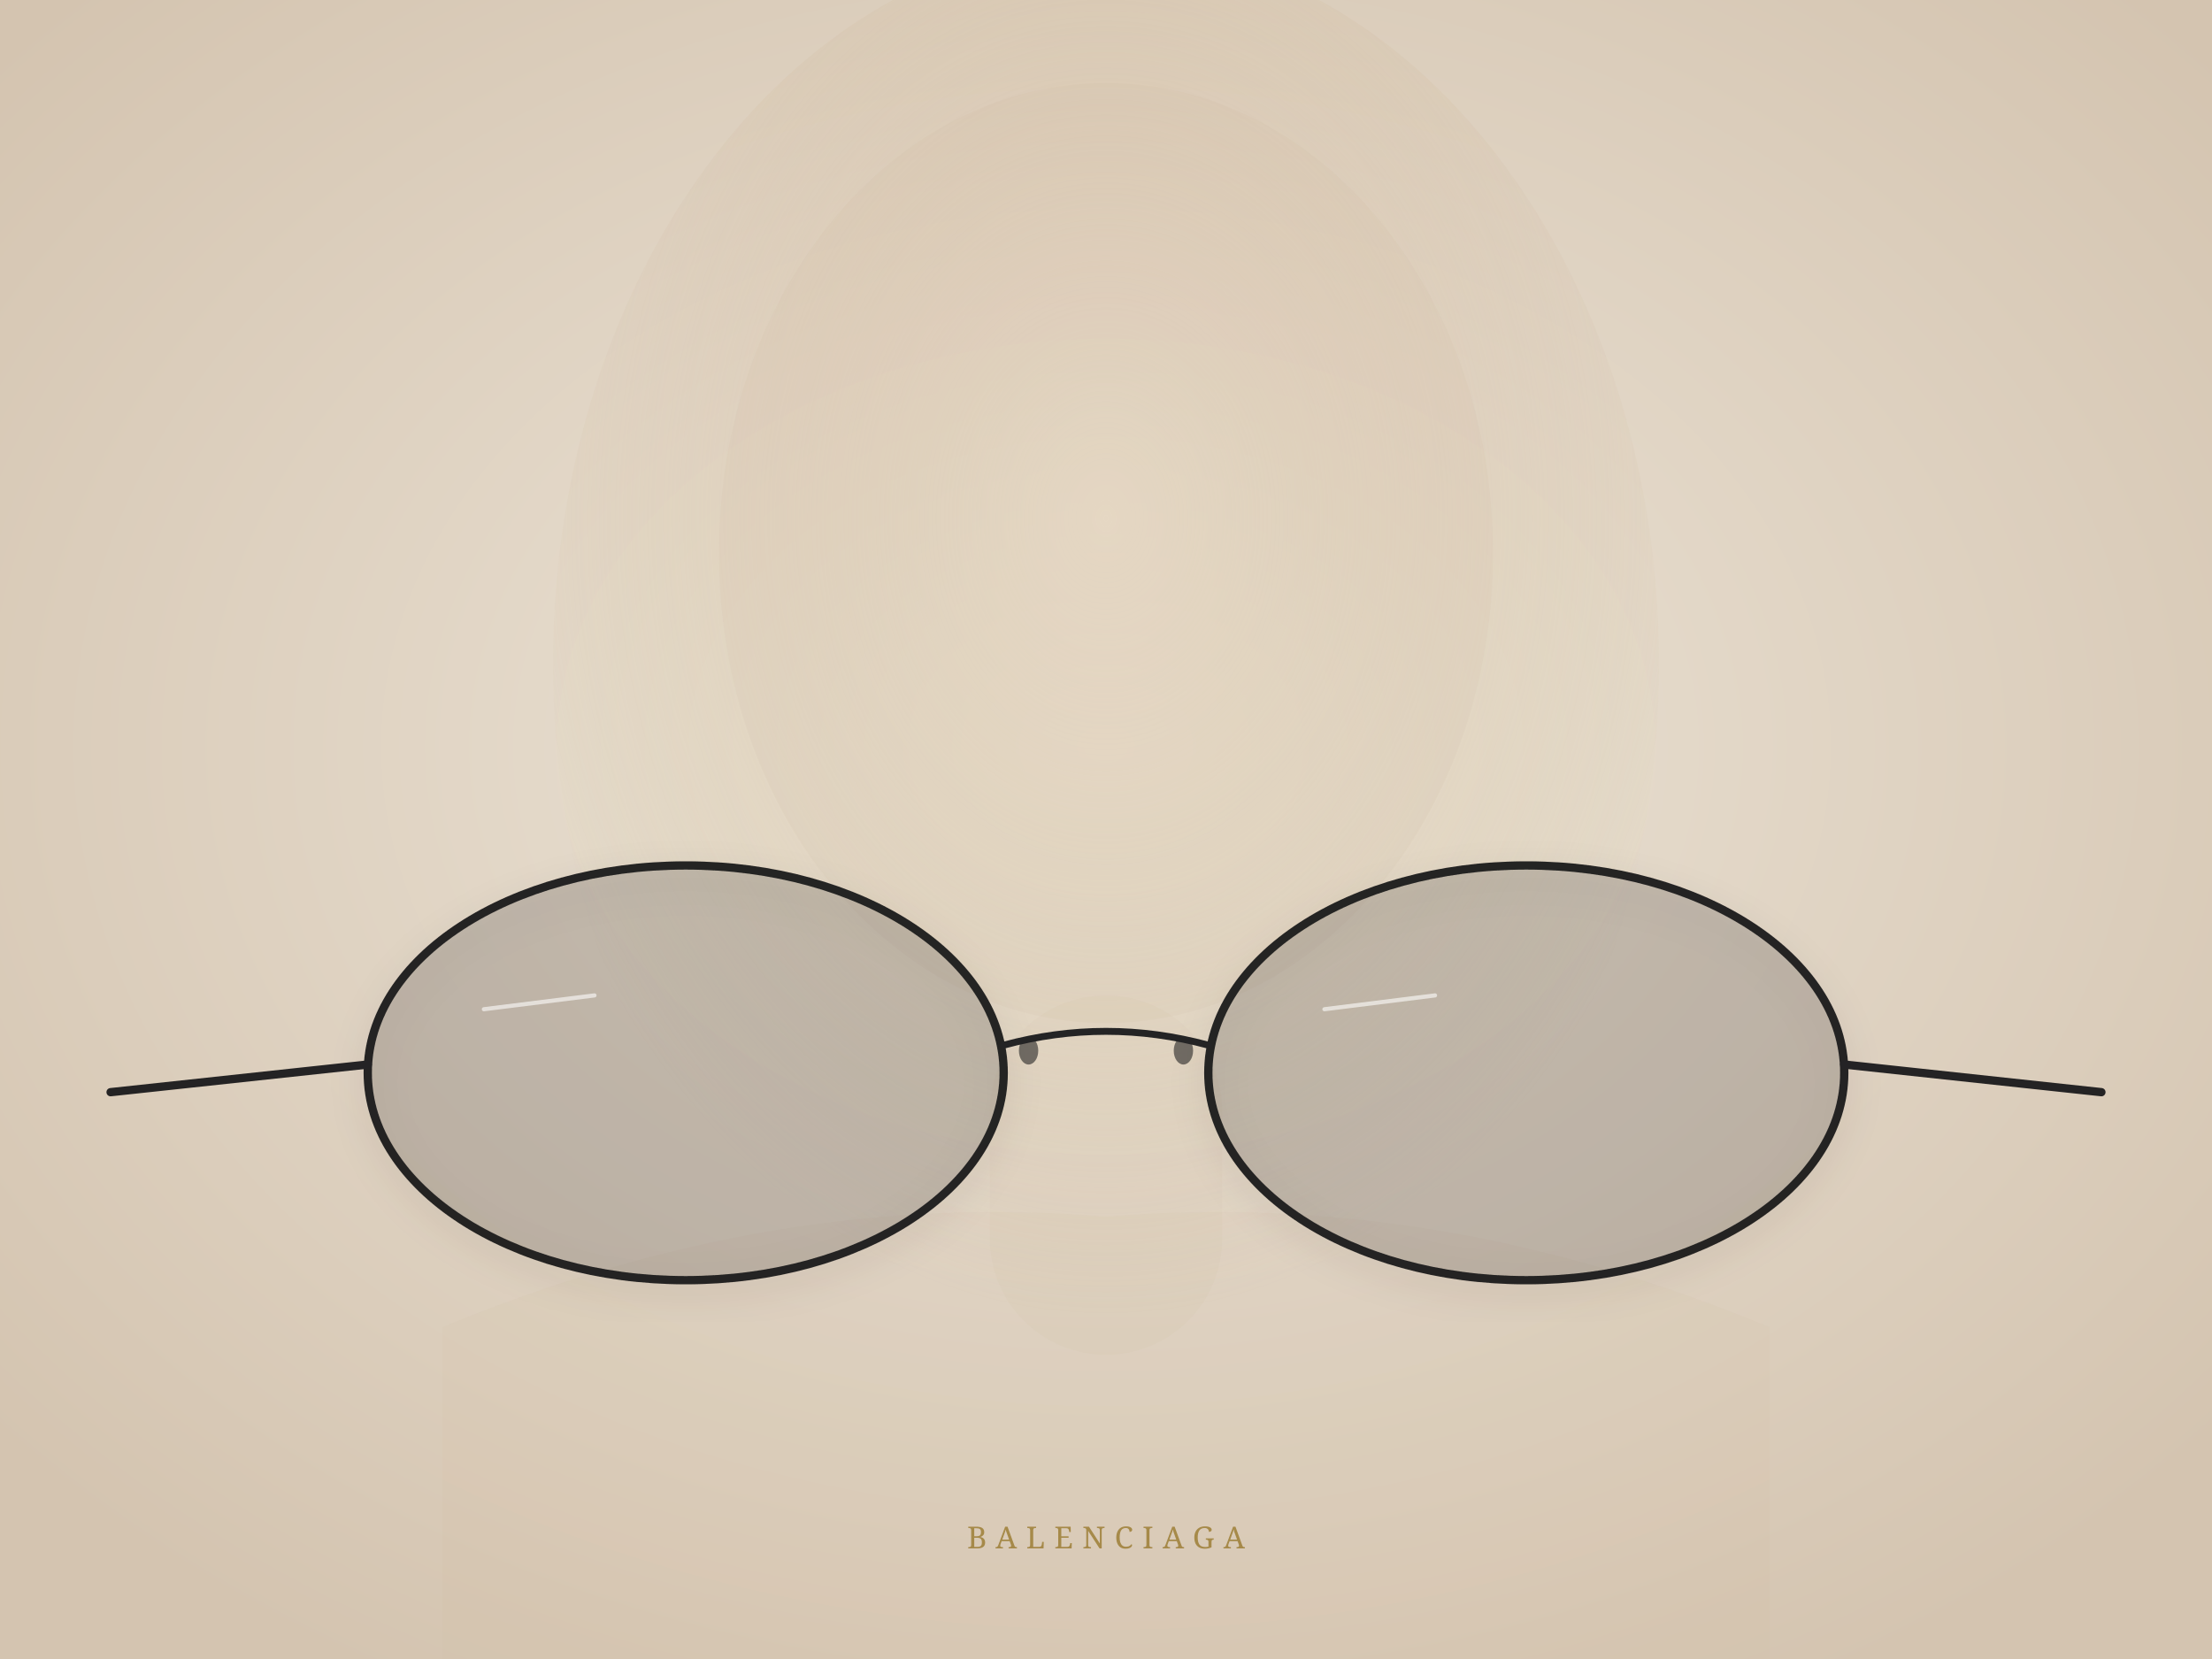
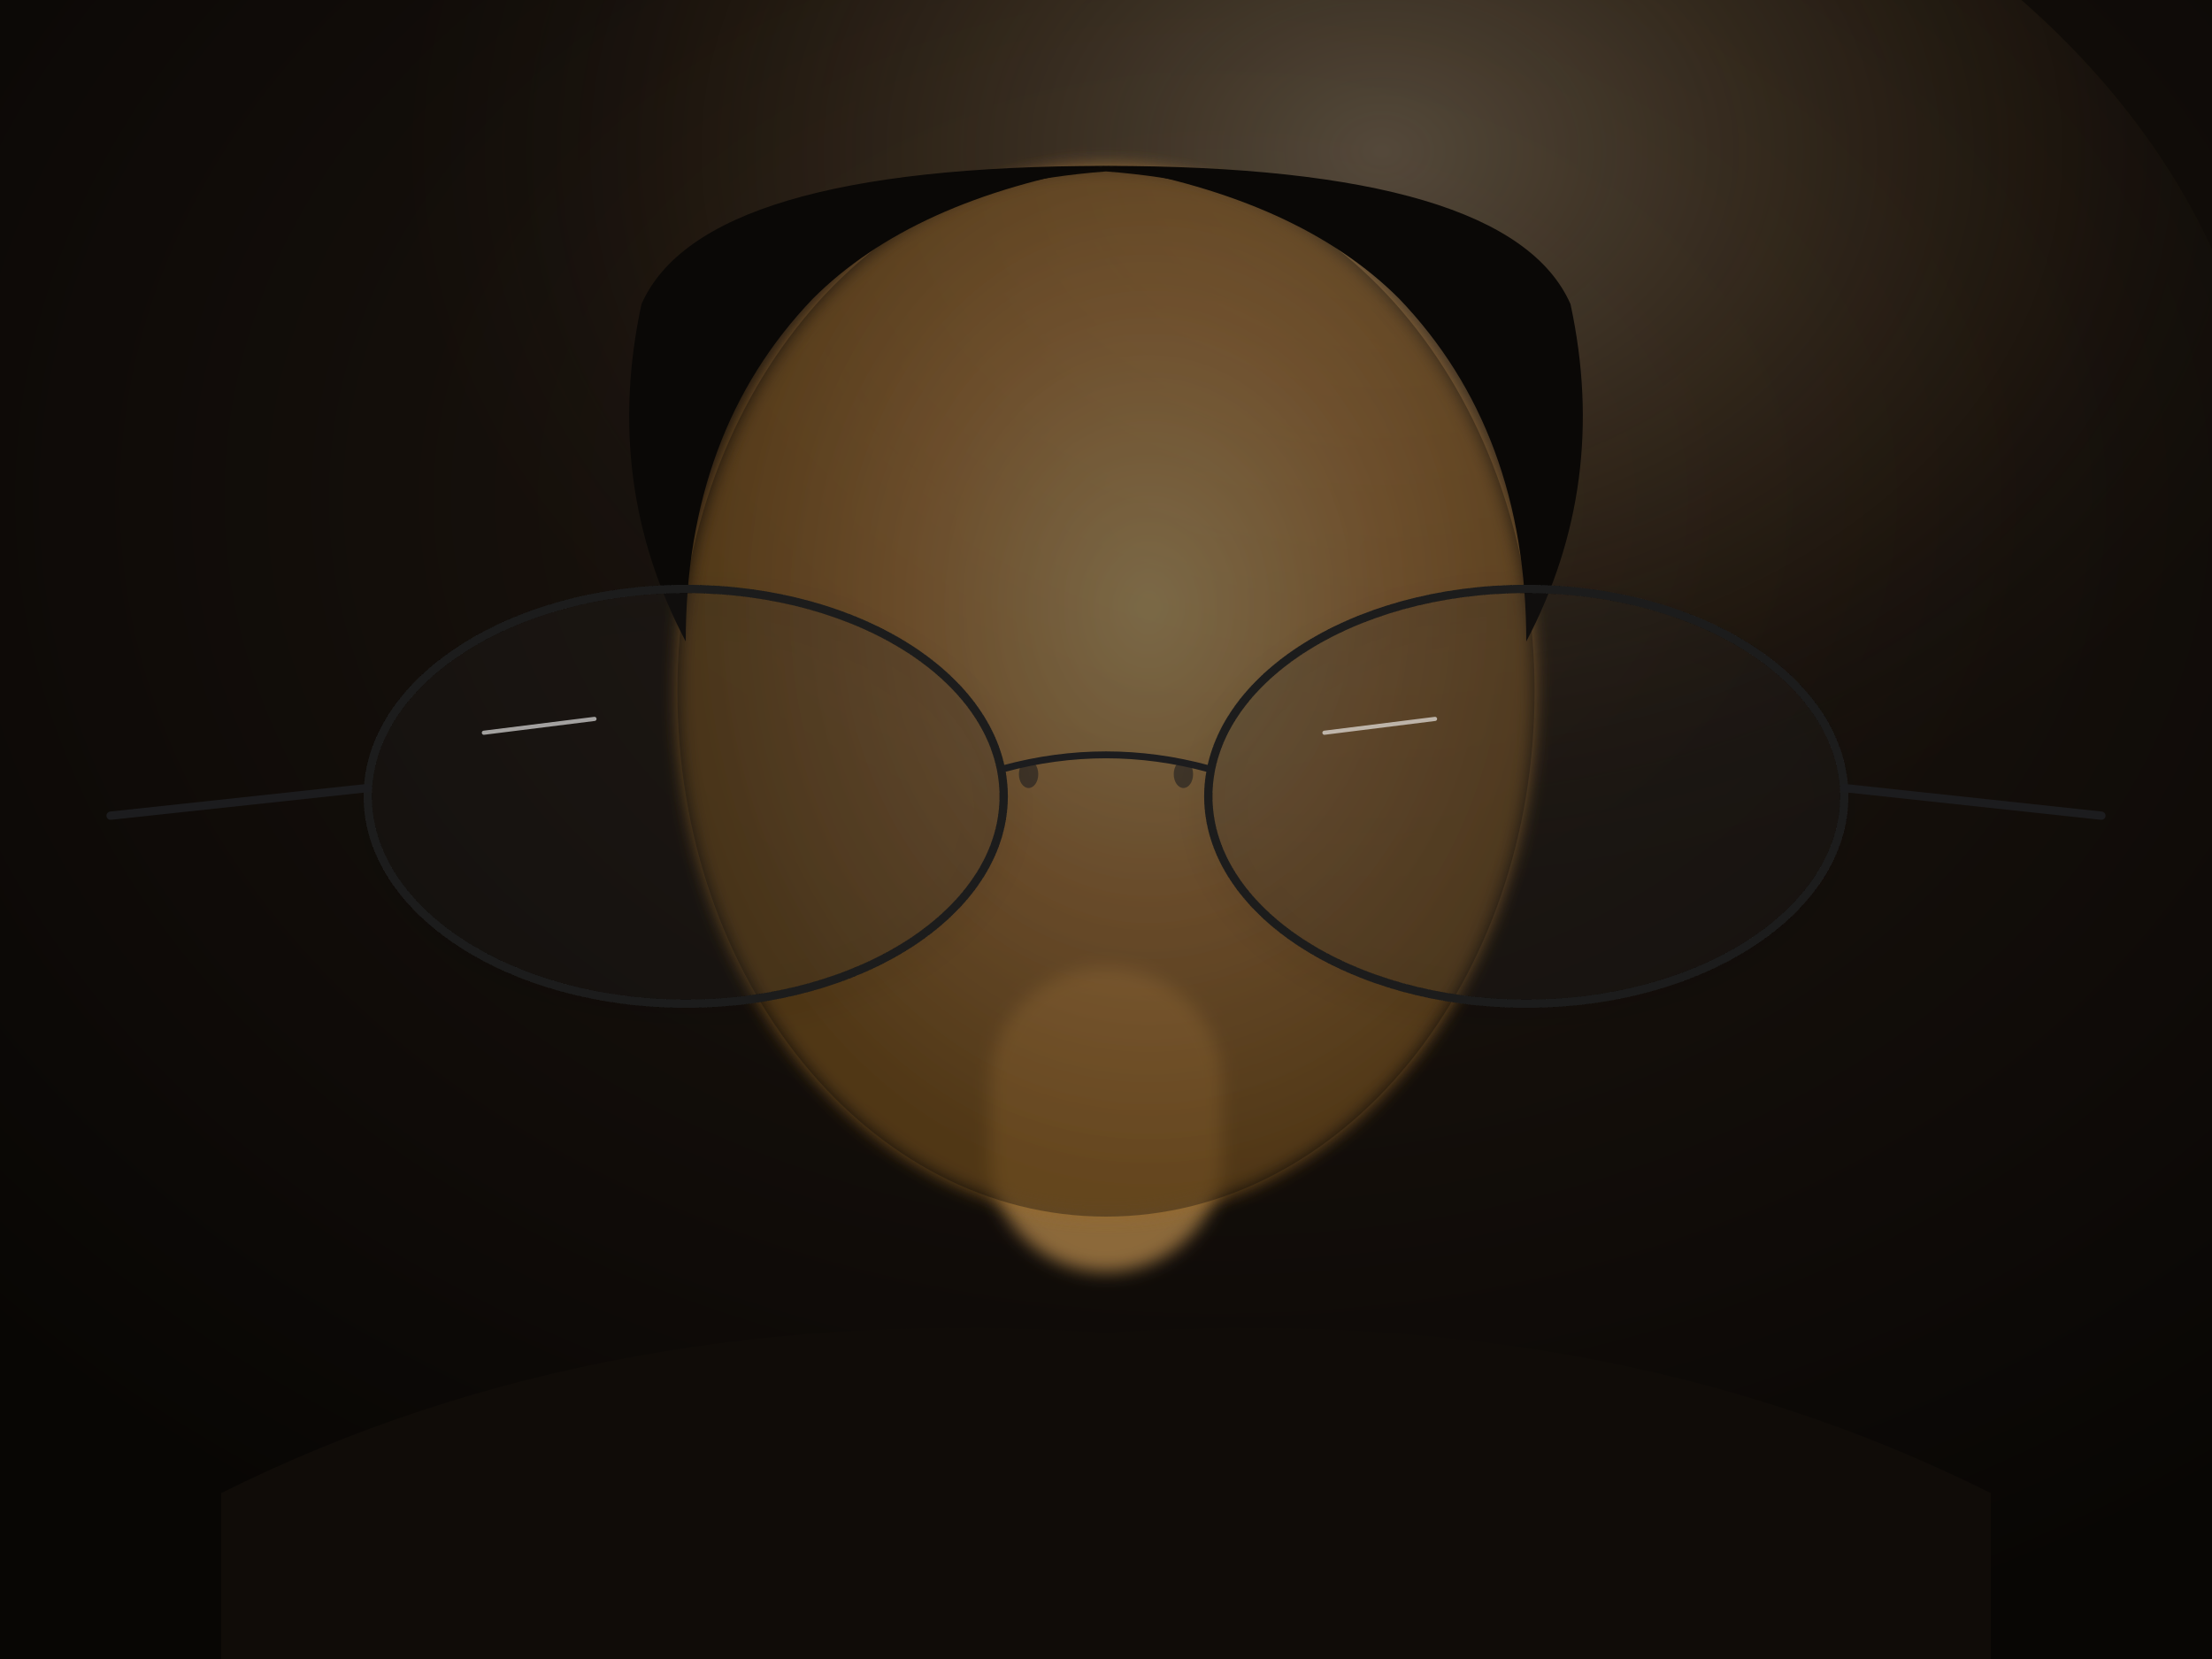
<svg xmlns="http://www.w3.org/2000/svg" viewBox="0 0 800 600" width="800" height="600">
  <defs>
-     <radialGradient id="bg" cx="50%" cy="45%" r="65%">
-       <stop offset="0%" stop-color="#EDE5D8" />
-       <stop offset="100%" stop-color="#D4C4B0" />
+     <radialGradient id="bg" cx="55%" cy="30%" r="75%">
+       <stop offset="0%" stop-color="#1E1610" />
+       <stop offset="100%" stop-color="#080604" />
    </radialGradient>
-     <radialGradient id="face" cx="50%" cy="40%" r="55%">
-       <stop offset="0%" stop-color="#E8D9C5" stop-opacity="0.6" />
-       <stop offset="100%" stop-color="#C4A882" stop-opacity="0" />
+     <radialGradient id="glow" cx="58%" cy="28%" r="50%">
+       <stop offset="0%" stop-color="#F0D8B0" stop-opacity="0.28" />
+       <stop offset="70%" stop-color="#C09050" stop-opacity="0.05" />
+       <stop offset="100%" stop-color="#080604" stop-opacity="0" />
    </radialGradient>
+     <radialGradient id="skinGrad" cx="55%" cy="42%" r="55%">
+       <stop offset="0%" stop-color="#E8C888" />
+       <stop offset="50%" stop-color="#C89050" />
+       <stop offset="100%" stop-color="#986828" />
+     </radialGradient>
+     <filter id="faceSoft" x="-10%" y="-10%" width="120%" height="120%">
+       <feGaussianBlur stdDeviation="3" />
+     </filter>
  </defs>
  <rect width="800" height="600" fill="url(#bg)" />
-   <ellipse cx="400" cy="240" rx="200" ry="260" fill="url(#face)" />
-   <ellipse cx="400" cy="200" rx="140" ry="170" fill="#C9B49A" opacity="0.12" />
-   <rect x="358" y="360" width="84" height="130" rx="42" fill="#C9B49A" opacity="0.10" />
-   <path d="M 160,480 Q 280,430 400,440 Q 520,430 640,480 L 640,600 L 160,600 Z" fill="#C9B49A" opacity="0.10" />
-   <g transform="translate(0, 80)">
+   <ellipse cx="440" cy="180" rx="380" ry="280" fill="url(#glow)" />
+   <path d="M 80,540 Q 220,470 400,482 Q 580,470 720,540 L 720,600 L 80,600 Z" fill="#100C08" />
+   <rect x="358" y="350" width="84" height="110" rx="42" fill="#C09050" filter="url(#faceSoft)" opacity="0.7" />
+   <ellipse cx="400" cy="250" rx="155" ry="190" fill="url(#skinGrad)" filter="url(#faceSoft)" opacity="0.75" />
+   <ellipse cx="400" cy="250" rx="155" ry="190" fill="#080604" opacity="0.35" style="transform-origin: left center" />
+   <path d="M 250,180 Q 235,80 400,60 Q 565,80 550,180 Q 520,100 480,80 Q 440,65 400,62 Q 360,65 320,80 Q 276,100 250,180 Z" fill="#0C0906" />
+   <path d="M 248,232 Q 218,175 232,110 Q 254,60 400,60 Q 330,72 294,108 Q 248,156 248,232 Z" fill="#0A0806" />
+   <path d="M 552,232 Q 582,175 568,110 Q 546,60 400,60 Q 470,72 506,108 Q 552,156 552,232 Z" fill="#0A0806" />
+   <g transform="translate(0, -20)">
    <defs>
      <filter id="sh">
        <feDropShadow dx="0" dy="4" stdDeviation="6" flood-opacity="0.14" />
      </filter>
    </defs>
    <ellipse cx="248" cy="308" rx="115" ry="75" fill="rgba(28,28,30,0.18)" stroke="#1C1C1E" stroke-width="3" filter="url(#sh)" />
    <ellipse cx="552" cy="308" rx="115" ry="75" fill="rgba(28,28,30,0.18)" stroke="#1C1C1E" stroke-width="3" filter="url(#sh)" />
    <path d="M 363,298 Q 400,288 437,298" fill="none" stroke="#1C1C1E" stroke-width="2.5" stroke-linecap="round" />
    <line x1="133" y1="305" x2="40" y2="315" stroke="#1C1C1E" stroke-width="3" stroke-linecap="round" />
    <line x1="667" y1="305" x2="760" y2="315" stroke="#1C1C1E" stroke-width="3" stroke-linecap="round" />
    <ellipse cx="372" cy="300" rx="3.5" ry="5" fill="#1C1C1E" opacity="0.6" />
    <ellipse cx="428" cy="300" rx="3.5" ry="5" fill="#1C1C1E" opacity="0.6" />
    <line x1="175" y1="285" x2="215" y2="280" stroke="white" stroke-width="1.5" stroke-opacity="0.6" stroke-linecap="round" />
    <line x1="479" y1="285" x2="519" y2="280" stroke="white" stroke-width="1.5" stroke-opacity="0.6" stroke-linecap="round" />
  </g>
-   <text x="400" y="560" text-anchor="middle" font-family="Garamond, Georgia, serif" font-size="11" letter-spacing="0.3em" fill="#8B6914" opacity="0.7" font-weight="400">BALENCIAGA</text>
-   <rect width="800" height="600" fill="url(#bg)" opacity="0.04" />
</svg>
